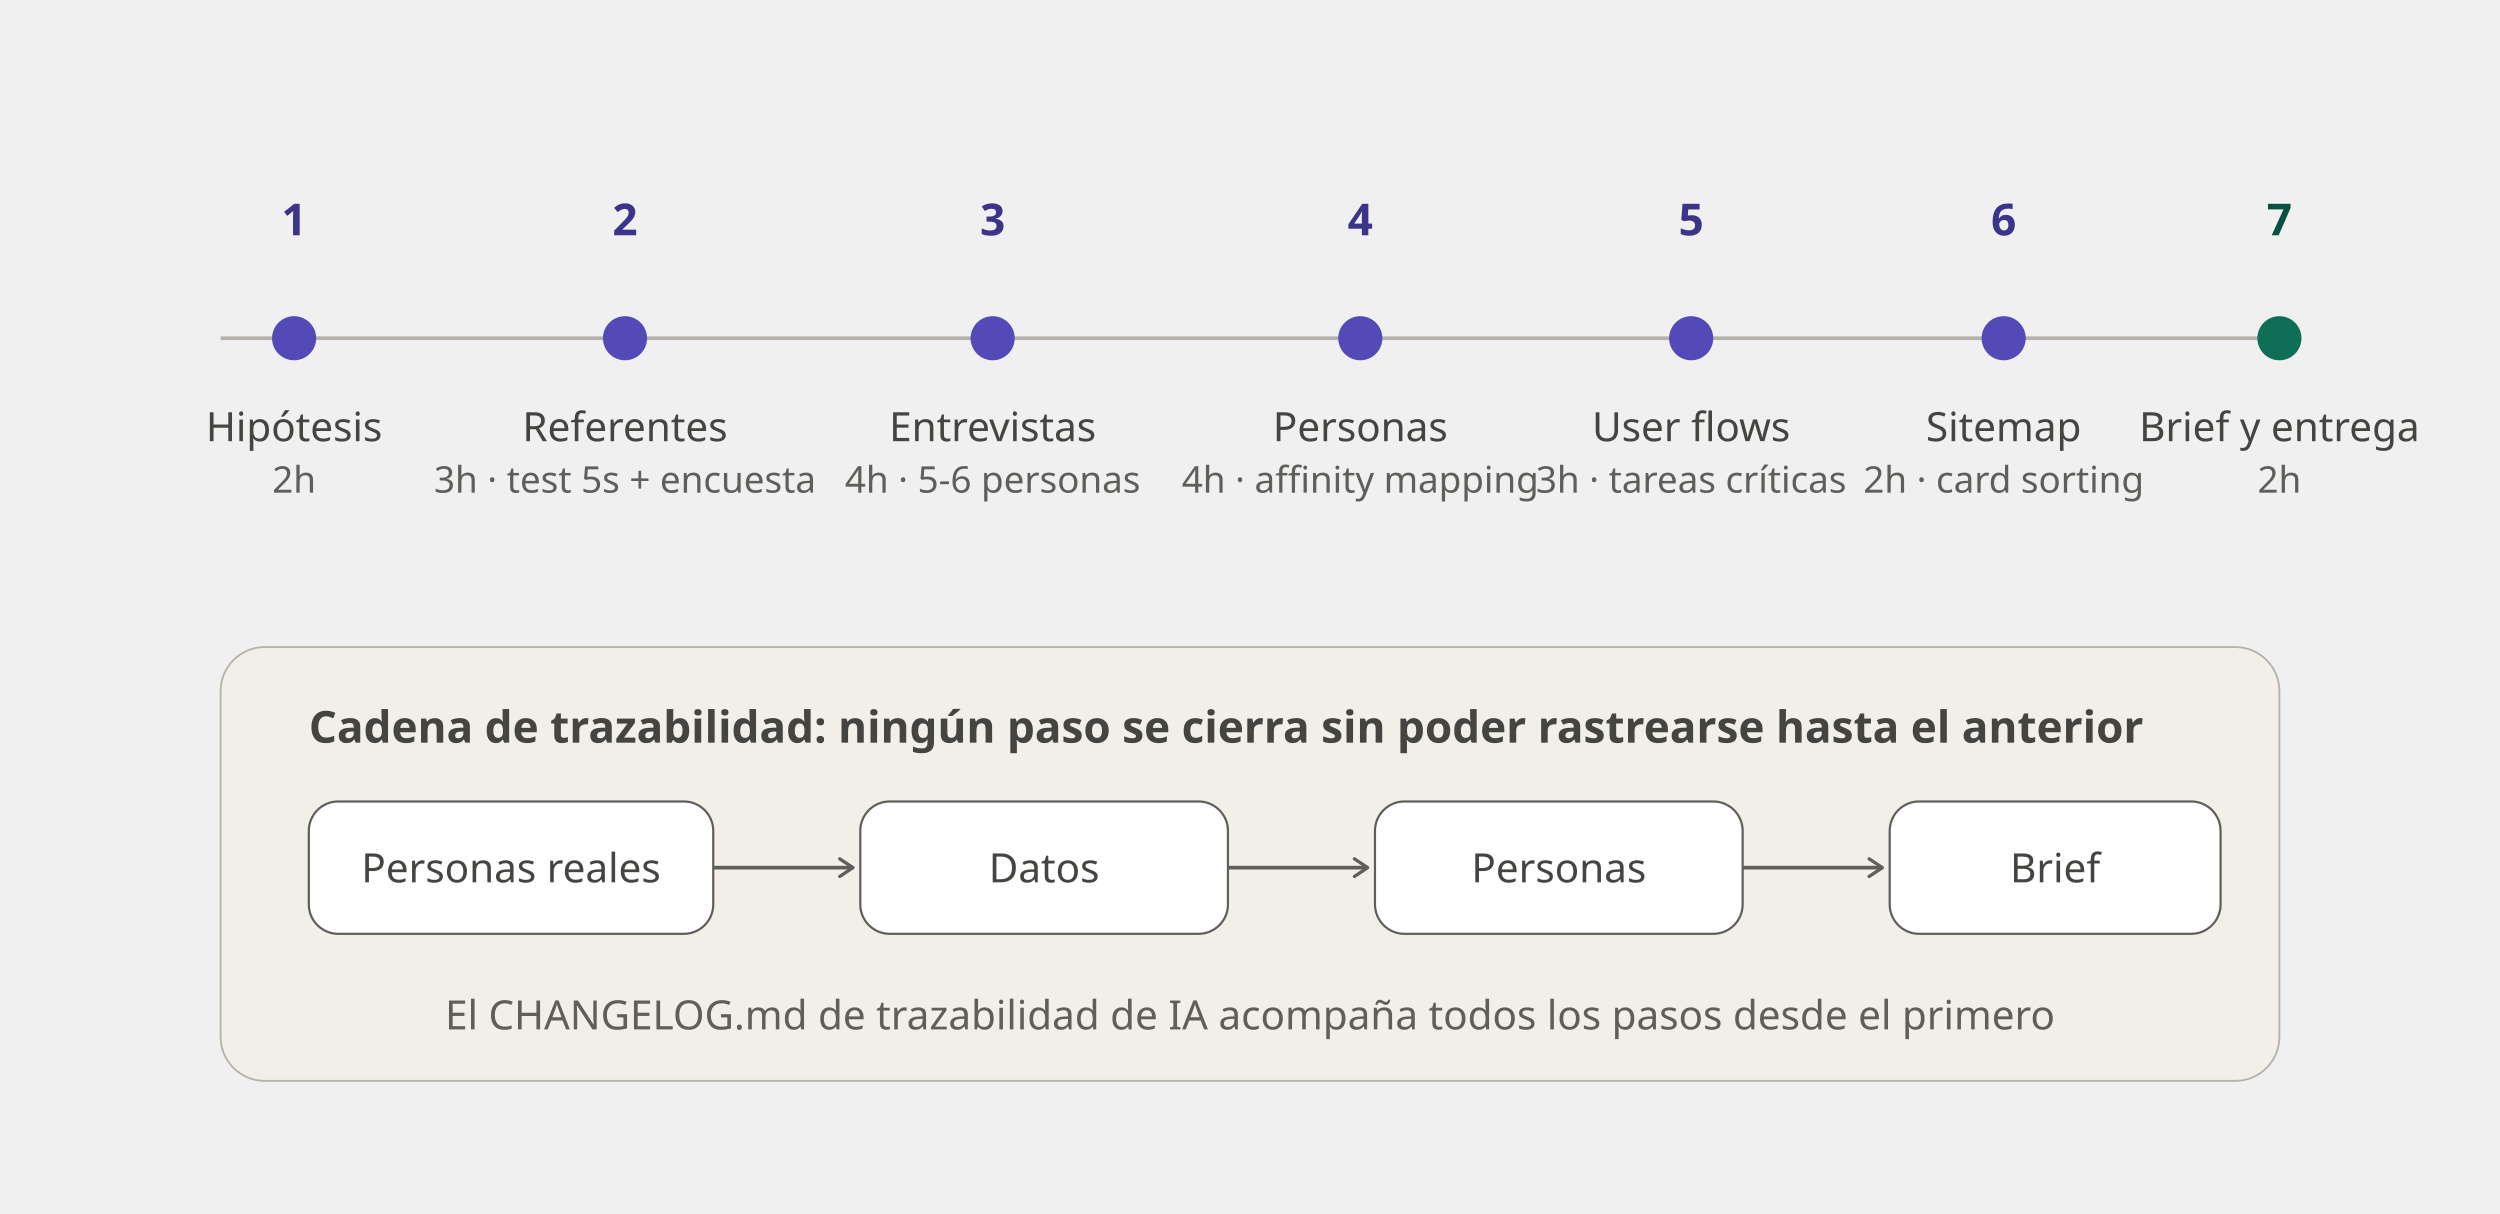
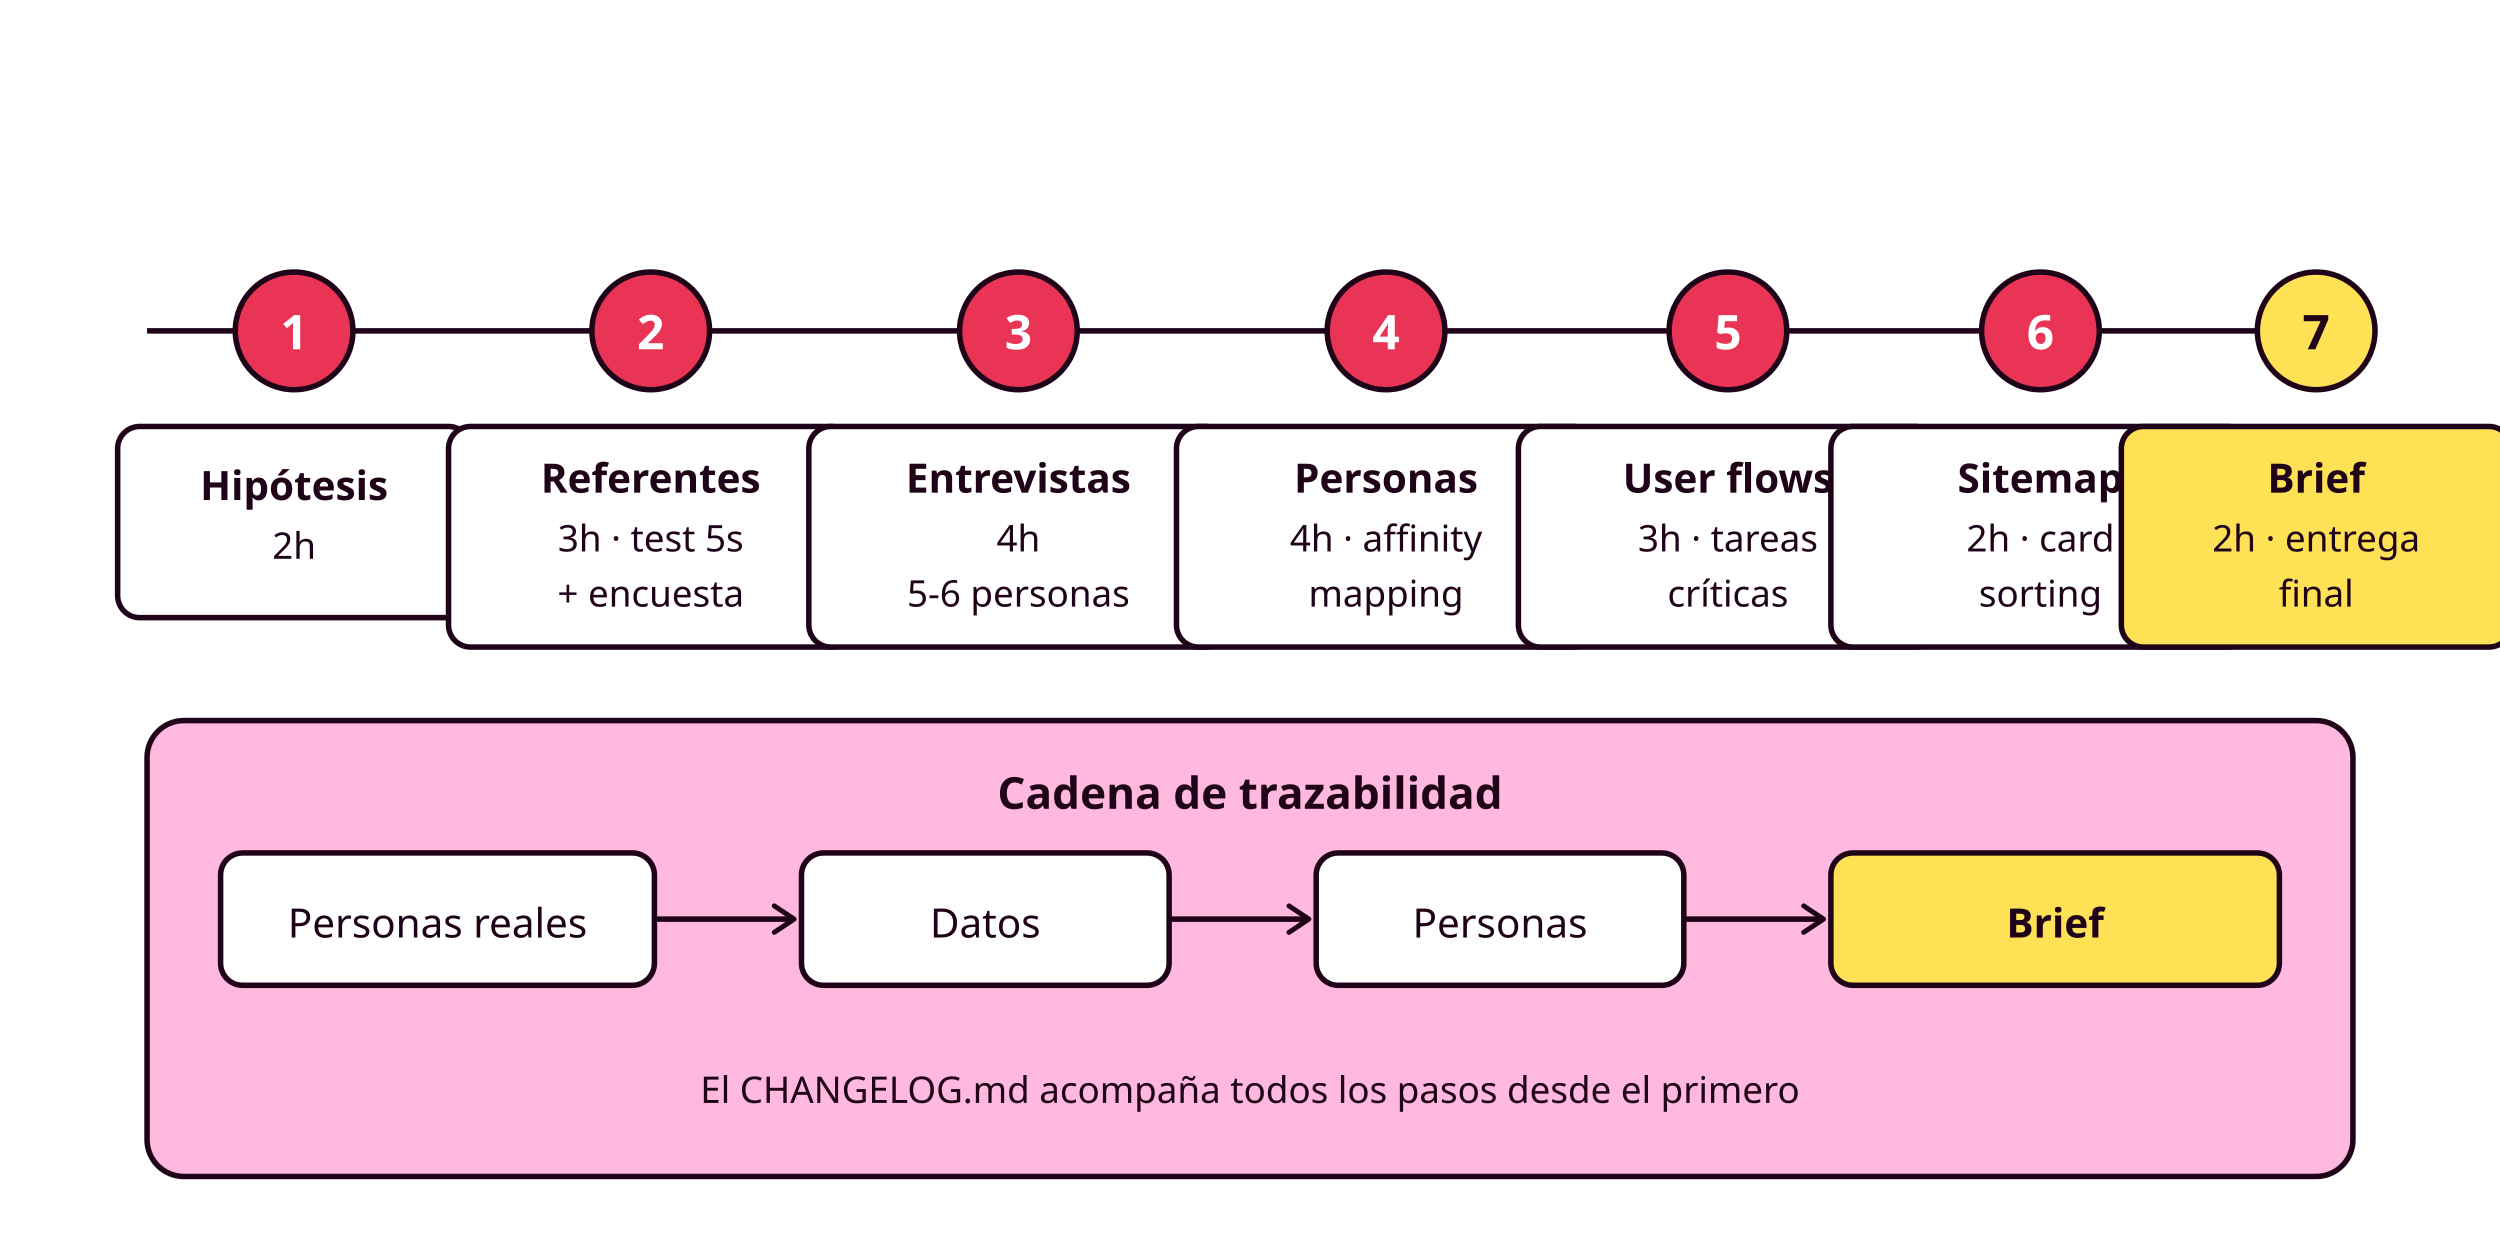
- <svg xmlns="http://www.w3.org/2000/svg" width="680" height="330" viewBox="0 0 680 330" role="img" font-family="system-ui, sans-serif">
+ <svg xmlns="http://www.w3.org/2000/svg" width="680" height="340" viewBox="0 0 680 340" role="img" font-family="IBM Plex Sans, system-ui, sans-serif">
  <defs>
-     <marker id="arrowr" viewBox="0 0 10 10" refX="8" refY="5" markerWidth="6" markerHeight="6" orient="auto-start-reverse">
-       <path d="M2 1L8 5L2 9" fill="none" stroke="#5F5E5A" stroke-width="1.5" stroke-linecap="round" stroke-linejoin="round" />
+     <style>
+       .bg { fill: #ffffff; }
+       .txt { fill: #1F0318; }
+       .txt-inv { fill: #ffffff; }
+       .caja { fill: #ffffff; stroke: #1F0318; stroke-width: 1.5; }
+       .caja-rosa { fill: #FFB8DE; stroke: #1F0318; stroke-width: 1.5; }
+       .caja-amarilla { fill: #FFE156; stroke: #1F0318; stroke-width: 1.5; }
+       .acento { fill: #E93456; stroke: #1F0318; stroke-width: 1.5; }
+       .linea { stroke: #1F0318; stroke-width: 1.5; }
+       @media (prefers-color-scheme: dark) {
+         .bg { fill: #121212; }
+         .txt { fill: #e0e0e0; }
+         .txt-inv { fill: #e0e0e0; }
+         .caja { fill: #262626; stroke: #888888; stroke-width: 1.5; }
+         .caja-rosa { fill: #3a1a2e; stroke: #888888; stroke-width: 1.5; }
+         .caja-amarilla { fill: #3a3000; stroke: #888888; stroke-width: 1.5; }
+         .acento { fill: #E93456; stroke: #888888; stroke-width: 1.5; }
+         .linea { stroke: #888888; stroke-width: 1.5; }
+       }
+     </style>
+     <marker id="arr" viewBox="0 0 10 10" refX="8" refY="5" markerWidth="6" markerHeight="6" orient="auto-start-reverse">
+       <path d="M2 1L8 5L2 9" fill="none" stroke="#1F0318" stroke-width="1.5" stroke-linecap="round" stroke-linejoin="round" />
    </marker>
  </defs>
-   <line x1="60" y1="92" x2="620" y2="92" stroke="#B4B2A9" stroke-width="1" />
-   <circle cx="80" cy="92" r="6" fill="#534AB7" />
-   <text x="80" y="64" text-anchor="middle" font-size="12" font-weight="600" fill="#3C3489">1</text>
-   <text x="80" y="120" text-anchor="middle" font-size="11" fill="#444441">Hipótesis</text>
-   <text x="80" y="134" text-anchor="middle" font-size="10" fill="#5F5E5A">2h</text>
-   <circle cx="170" cy="92" r="6" fill="#534AB7" />
-   <text x="170" y="64" text-anchor="middle" font-size="12" font-weight="600" fill="#3C3489">2</text>
-   <text x="170" y="120" text-anchor="middle" font-size="11" fill="#444441">Referentes</text>
-   <text x="170" y="134" text-anchor="middle" font-size="10" fill="#5F5E5A">3h · test 5s + encuesta</text>
-   <circle cx="270" cy="92" r="6" fill="#534AB7" />
-   <text x="270" y="64" text-anchor="middle" font-size="12" font-weight="600" fill="#3C3489">3</text>
-   <text x="270" y="120" text-anchor="middle" font-size="11" fill="#444441">Entrevistas</text>
-   <text x="270" y="134" text-anchor="middle" font-size="10" fill="#5F5E5A">4h · 5-6 personas</text>
-   <circle cx="370" cy="92" r="6" fill="#534AB7" />
-   <text x="370" y="64" text-anchor="middle" font-size="12" font-weight="600" fill="#3C3489">4</text>
-   <text x="370" y="120" text-anchor="middle" font-size="11" fill="#444441">Personas</text>
-   <text x="370" y="134" text-anchor="middle" font-size="10" fill="#5F5E5A">4h · affinity mapping</text>
-   <circle cx="460" cy="92" r="6" fill="#534AB7" />
-   <text x="460" y="64" text-anchor="middle" font-size="12" font-weight="600" fill="#3C3489">5</text>
-   <text x="460" y="120" text-anchor="middle" font-size="11" fill="#444441">User flows</text>
-   <text x="460" y="134" text-anchor="middle" font-size="10" fill="#5F5E5A">3h · tareas críticas</text>
-   <circle cx="545" cy="92" r="6" fill="#534AB7" />
-   <text x="545" y="64" text-anchor="middle" font-size="12" font-weight="600" fill="#3C3489">6</text>
-   <text x="545" y="120" text-anchor="middle" font-size="11" fill="#444441">Sitemap</text>
-   <text x="545" y="134" text-anchor="middle" font-size="10" fill="#5F5E5A">2h · card sorting</text>
-   <circle cx="620" cy="92" r="6" fill="#0F6E56" />
-   <text x="620" y="64" text-anchor="middle" font-size="12" font-weight="600" fill="#085041">7</text>
-   <text x="620" y="120" text-anchor="middle" font-size="11" fill="#444441">Brief y entrega</text>
-   <text x="620" y="134" text-anchor="middle" font-size="10" fill="#5F5E5A">2h</text>
-   <rect x="60" y="176" width="560" height="118" rx="12" fill="#F1EFE8" stroke="#B4B2A9" stroke-width="0.5" />
-   <text x="84" y="202" font-size="12" font-weight="600" fill="#444441">Cadena de trazabilidad: ningún paso se cierra sin poder rastrearse hasta el anterior</text>
-   <rect x="84" y="218" width="110" height="36" rx="8" fill="#FFFFFF" stroke="#5F5E5A" stroke-width="0.6" />
-   <text x="139" y="240" text-anchor="middle" font-size="11" fill="#444441">Personas reales</text>
-   <rect x="234" y="218" width="100" height="36" rx="8" fill="#FFFFFF" stroke="#5F5E5A" stroke-width="0.6" />
-   <text x="284" y="240" text-anchor="middle" font-size="11" fill="#444441">Datos</text>
-   <rect x="374" y="218" width="100" height="36" rx="8" fill="#FFFFFF" stroke="#5F5E5A" stroke-width="0.6" />
-   <text x="424" y="240" text-anchor="middle" font-size="11" fill="#444441">Personas</text>
-   <rect x="514" y="218" width="90" height="36" rx="8" fill="#FFFFFF" stroke="#5F5E5A" stroke-width="0.6" />
-   <text x="559" y="240" text-anchor="middle" font-size="11" fill="#444441">Brief</text>
-   <line x1="194" y1="236" x2="232" y2="236" stroke="#5F5E5A" stroke-width="1" marker-end="url(#arrowr)" />
-   <line x1="334" y1="236" x2="372" y2="236" stroke="#5F5E5A" stroke-width="1" marker-end="url(#arrowr)" />
-   <line x1="474" y1="236" x2="512" y2="236" stroke="#5F5E5A" stroke-width="1" marker-end="url(#arrowr)" />
-   <text x="340" y="280" text-anchor="middle" font-size="11" fill="#5F5E5A">El CHANGELOG.md de trazabilidad de IA acompaña todos los pasos desde el primero</text>
+   <rect width="680" height="340" class="bg" />
+   <line x1="40" y1="90" x2="640" y2="90" class="linea" />
+   <circle cx="80" cy="90" r="16" class="acento" />
+   <text x="80" y="95" text-anchor="middle" font-size="13" font-weight="700" fill="#ffffff">1</text>
+   <rect x="32" y="116" width="96" height="52" rx="6" class="caja" />
+   <text x="80" y="136" text-anchor="middle" font-size="11" font-weight="600" class="txt">Hipótesis</text>
+   <text x="80" y="152" text-anchor="middle" font-size="10" class="txt">2h</text>
+   <circle cx="177" cy="90" r="16" class="acento" />
+   <text x="177" y="95" text-anchor="middle" font-size="13" font-weight="700" fill="#ffffff">2</text>
+   <rect x="122" y="116" width="110" height="60" rx="6" class="caja" />
+   <text x="177" y="134" text-anchor="middle" font-size="11" font-weight="600" class="txt">Referentes</text>
+   <text x="177" y="150" text-anchor="middle" font-size="10" class="txt">3h · test 5s</text>
+   <text x="177" y="165" text-anchor="middle" font-size="10" class="txt">+ encuesta</text>
+   <circle cx="277" cy="90" r="16" class="acento" />
+   <text x="277" y="95" text-anchor="middle" font-size="13" font-weight="700" fill="#ffffff">3</text>
+   <rect x="220" y="116" width="114" height="60" rx="6" class="caja" />
+   <text x="277" y="134" text-anchor="middle" font-size="11" font-weight="600" class="txt">Entrevistas</text>
+   <text x="277" y="150" text-anchor="middle" font-size="10" class="txt">4h</text>
+   <text x="277" y="165" text-anchor="middle" font-size="10" class="txt">5-6 personas</text>
+   <circle cx="377" cy="90" r="16" class="acento" />
+   <text x="377" y="95" text-anchor="middle" font-size="13" font-weight="700" fill="#ffffff">4</text>
+   <rect x="320" y="116" width="114" height="60" rx="6" class="caja" />
+   <text x="377" y="134" text-anchor="middle" font-size="11" font-weight="600" class="txt">Personas</text>
+   <text x="377" y="150" text-anchor="middle" font-size="10" class="txt">4h · affinity</text>
+   <text x="377" y="165" text-anchor="middle" font-size="10" class="txt">mapping</text>
+   <circle cx="470" cy="90" r="16" class="acento" />
+   <text x="470" y="95" text-anchor="middle" font-size="13" font-weight="700" fill="#ffffff">5</text>
+   <rect x="413" y="116" width="114" height="60" rx="6" class="caja" />
+   <text x="470" y="134" text-anchor="middle" font-size="11" font-weight="600" class="txt">User flows</text>
+   <text x="470" y="150" text-anchor="middle" font-size="10" class="txt">3h · tareas</text>
+   <text x="470" y="165" text-anchor="middle" font-size="10" class="txt">críticas</text>
+   <circle cx="555" cy="90" r="16" class="acento" />
+   <text x="555" y="95" text-anchor="middle" font-size="13" font-weight="700" fill="#ffffff">6</text>
+   <rect x="498" y="116" width="114" height="60" rx="6" class="caja" />
+   <text x="555" y="134" text-anchor="middle" font-size="11" font-weight="600" class="txt">Sitemap</text>
+   <text x="555" y="150" text-anchor="middle" font-size="10" class="txt">2h · card</text>
+   <text x="555" y="165" text-anchor="middle" font-size="10" class="txt">sorting</text>
+   <circle cx="630" cy="90" r="16" class="caja-amarilla" />
+   <text x="630" y="95" text-anchor="middle" font-size="13" font-weight="700" class="txt">7</text>
+   <rect x="577" y="116" width="106" height="60" rx="6" class="caja-amarilla" />
+   <text x="630" y="134" text-anchor="middle" font-size="11" font-weight="600" class="txt">Brief</text>
+   <text x="630" y="150" text-anchor="middle" font-size="10" class="txt">2h · entrega</text>
+   <text x="630" y="165" text-anchor="middle" font-size="10" class="txt">final</text>
+   <rect x="40" y="196" width="600" height="124" rx="10" class="caja-rosa" />
+   <text x="340" y="220" text-anchor="middle" font-size="12" font-weight="700" class="txt">Cadena de trazabilidad</text>
+   <rect x="60" y="232" width="118" height="36" rx="6" class="caja" />
+   <text x="119" y="255" text-anchor="middle" font-size="11" class="txt">Personas reales</text>
+   <line x1="178" y1="250" x2="216" y2="250" class="linea" marker-end="url(#arr)" />
+   <rect x="218" y="232" width="100" height="36" rx="6" class="caja" />
+   <text x="268" y="255" text-anchor="middle" font-size="11" class="txt">Datos</text>
+   <line x1="318" y1="250" x2="356" y2="250" class="linea" marker-end="url(#arr)" />
+   <rect x="358" y="232" width="100" height="36" rx="6" class="caja" />
+   <text x="408" y="255" text-anchor="middle" font-size="11" class="txt">Personas</text>
+   <line x1="458" y1="250" x2="496" y2="250" class="linea" marker-end="url(#arr)" />
+   <rect x="498" y="232" width="122" height="36" rx="6" class="caja-amarilla" />
+   <text x="559" y="255" text-anchor="middle" font-size="11" font-weight="600" class="txt">Brief</text>
+   <text x="340" y="300" text-anchor="middle" font-size="10" class="txt">El CHANGELOG.md acompaña todos los pasos desde el primero</text>
</svg>
